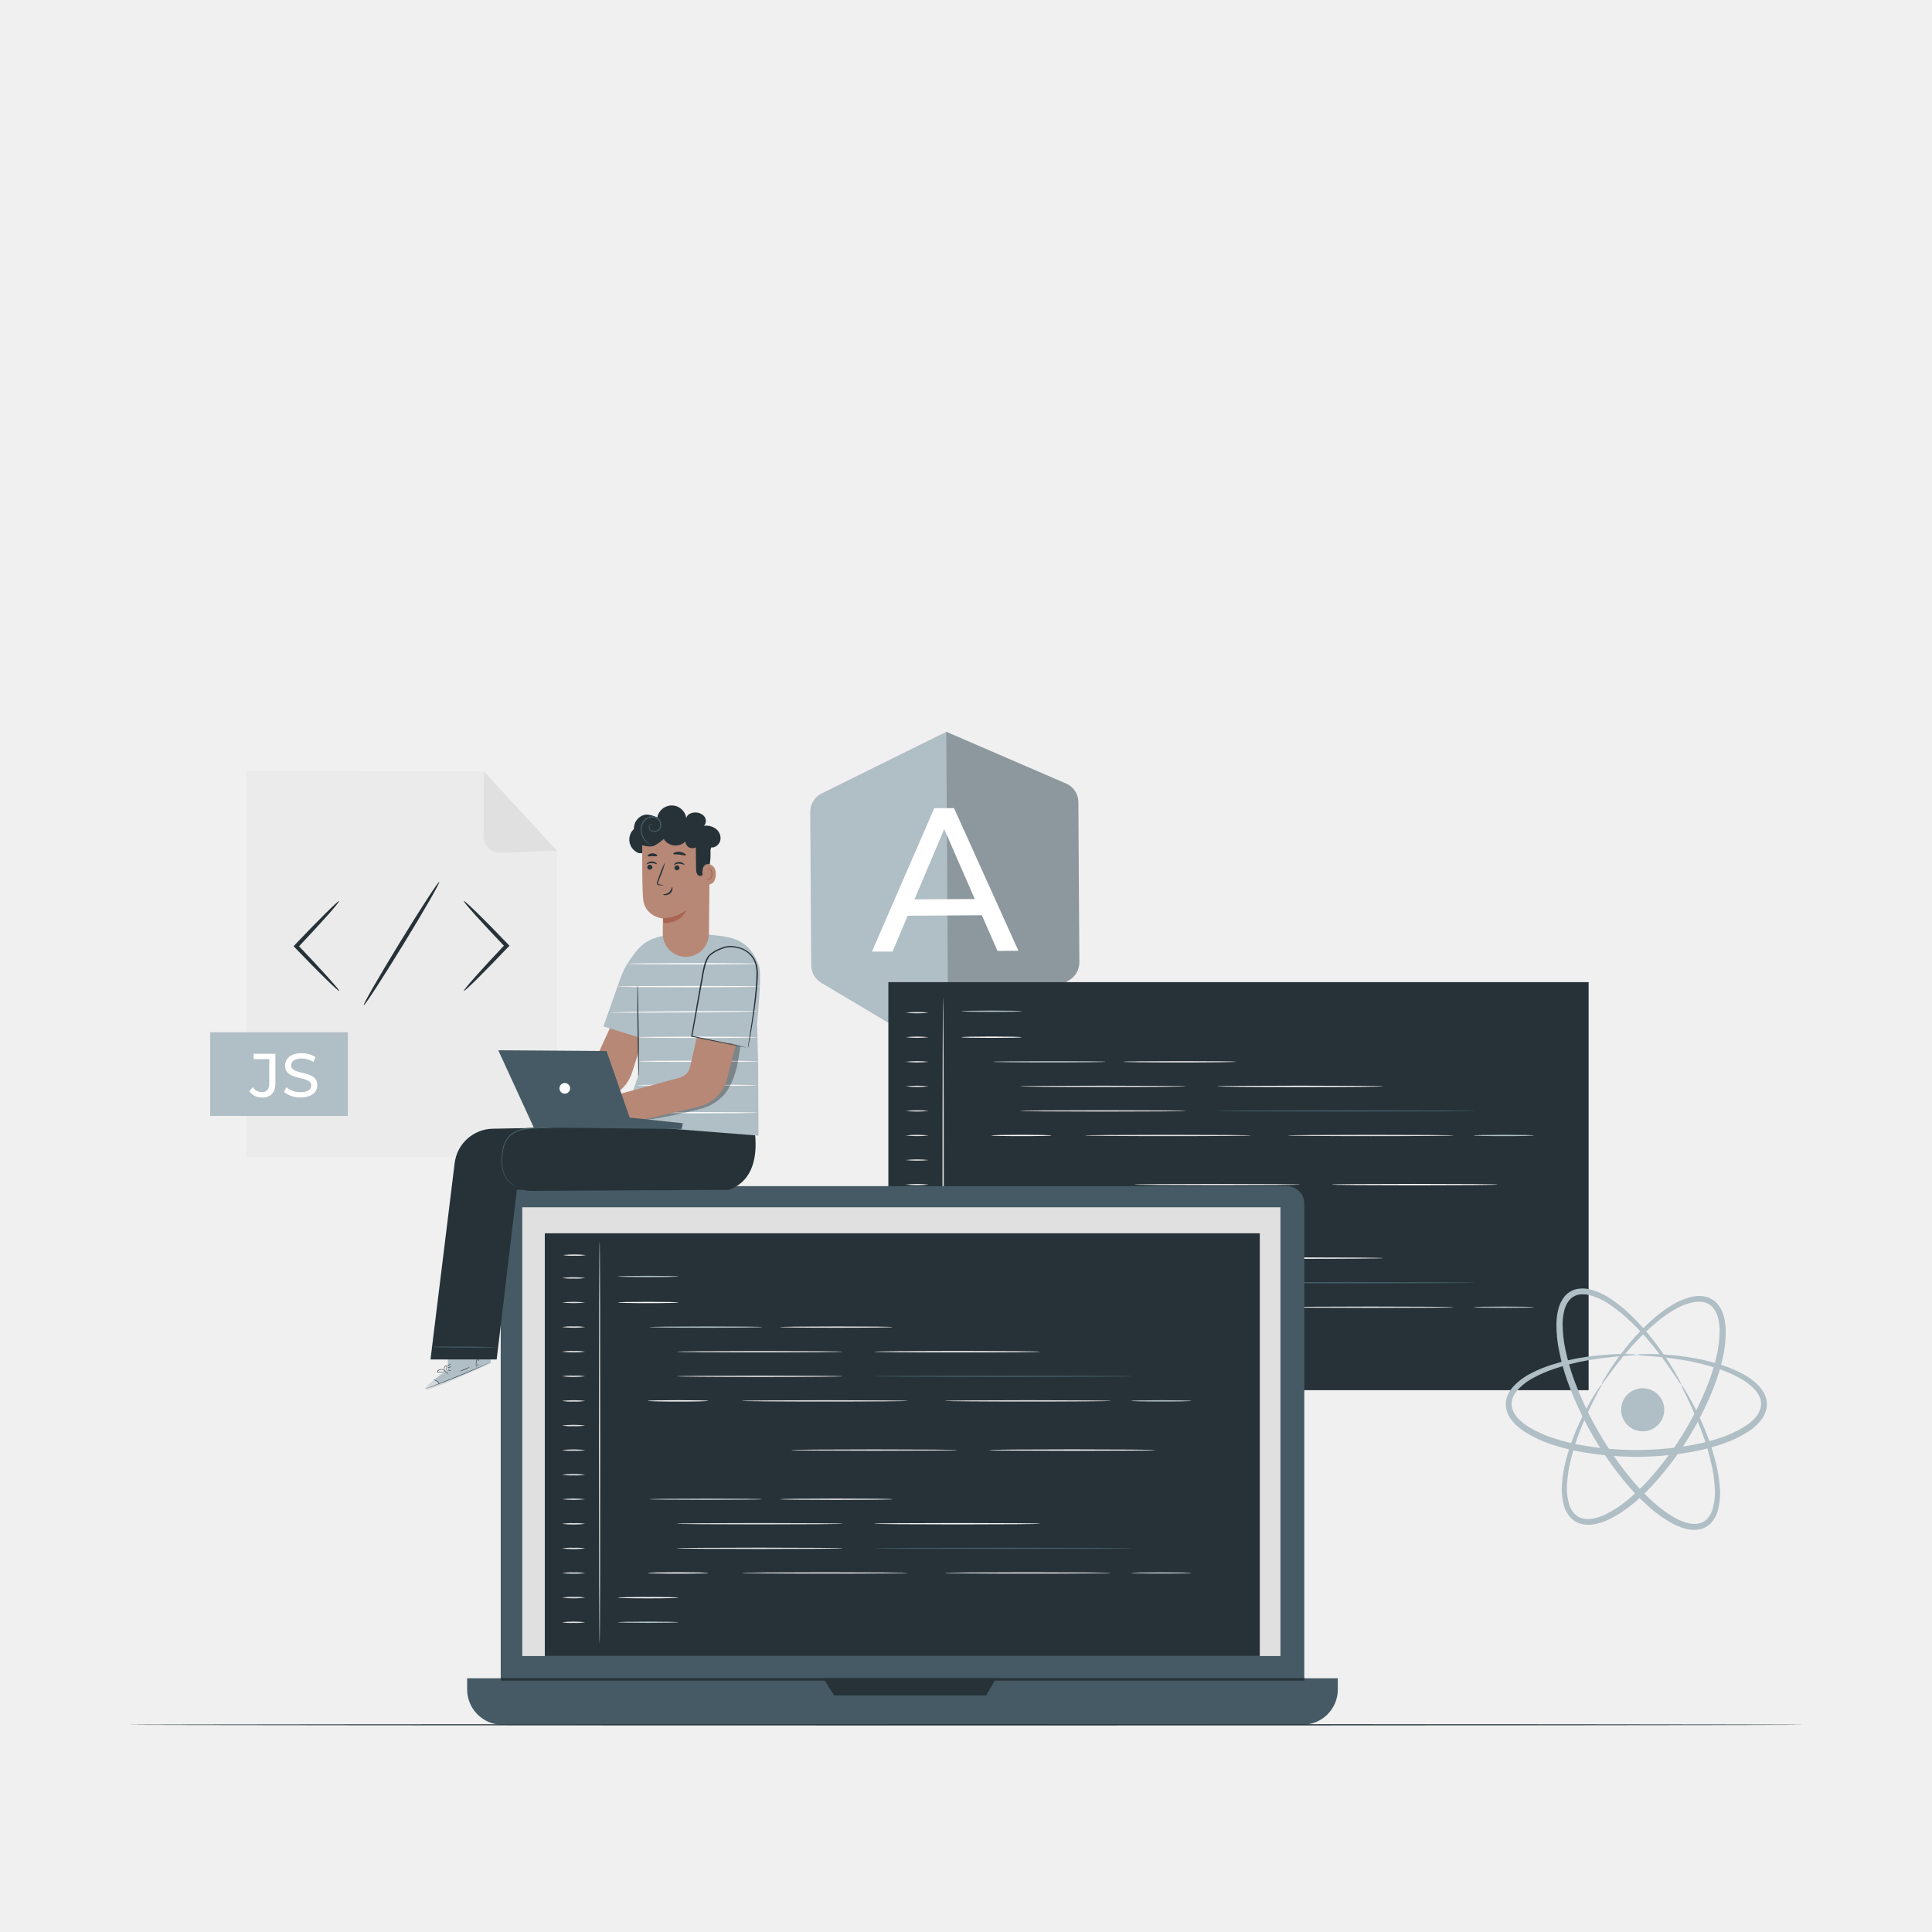
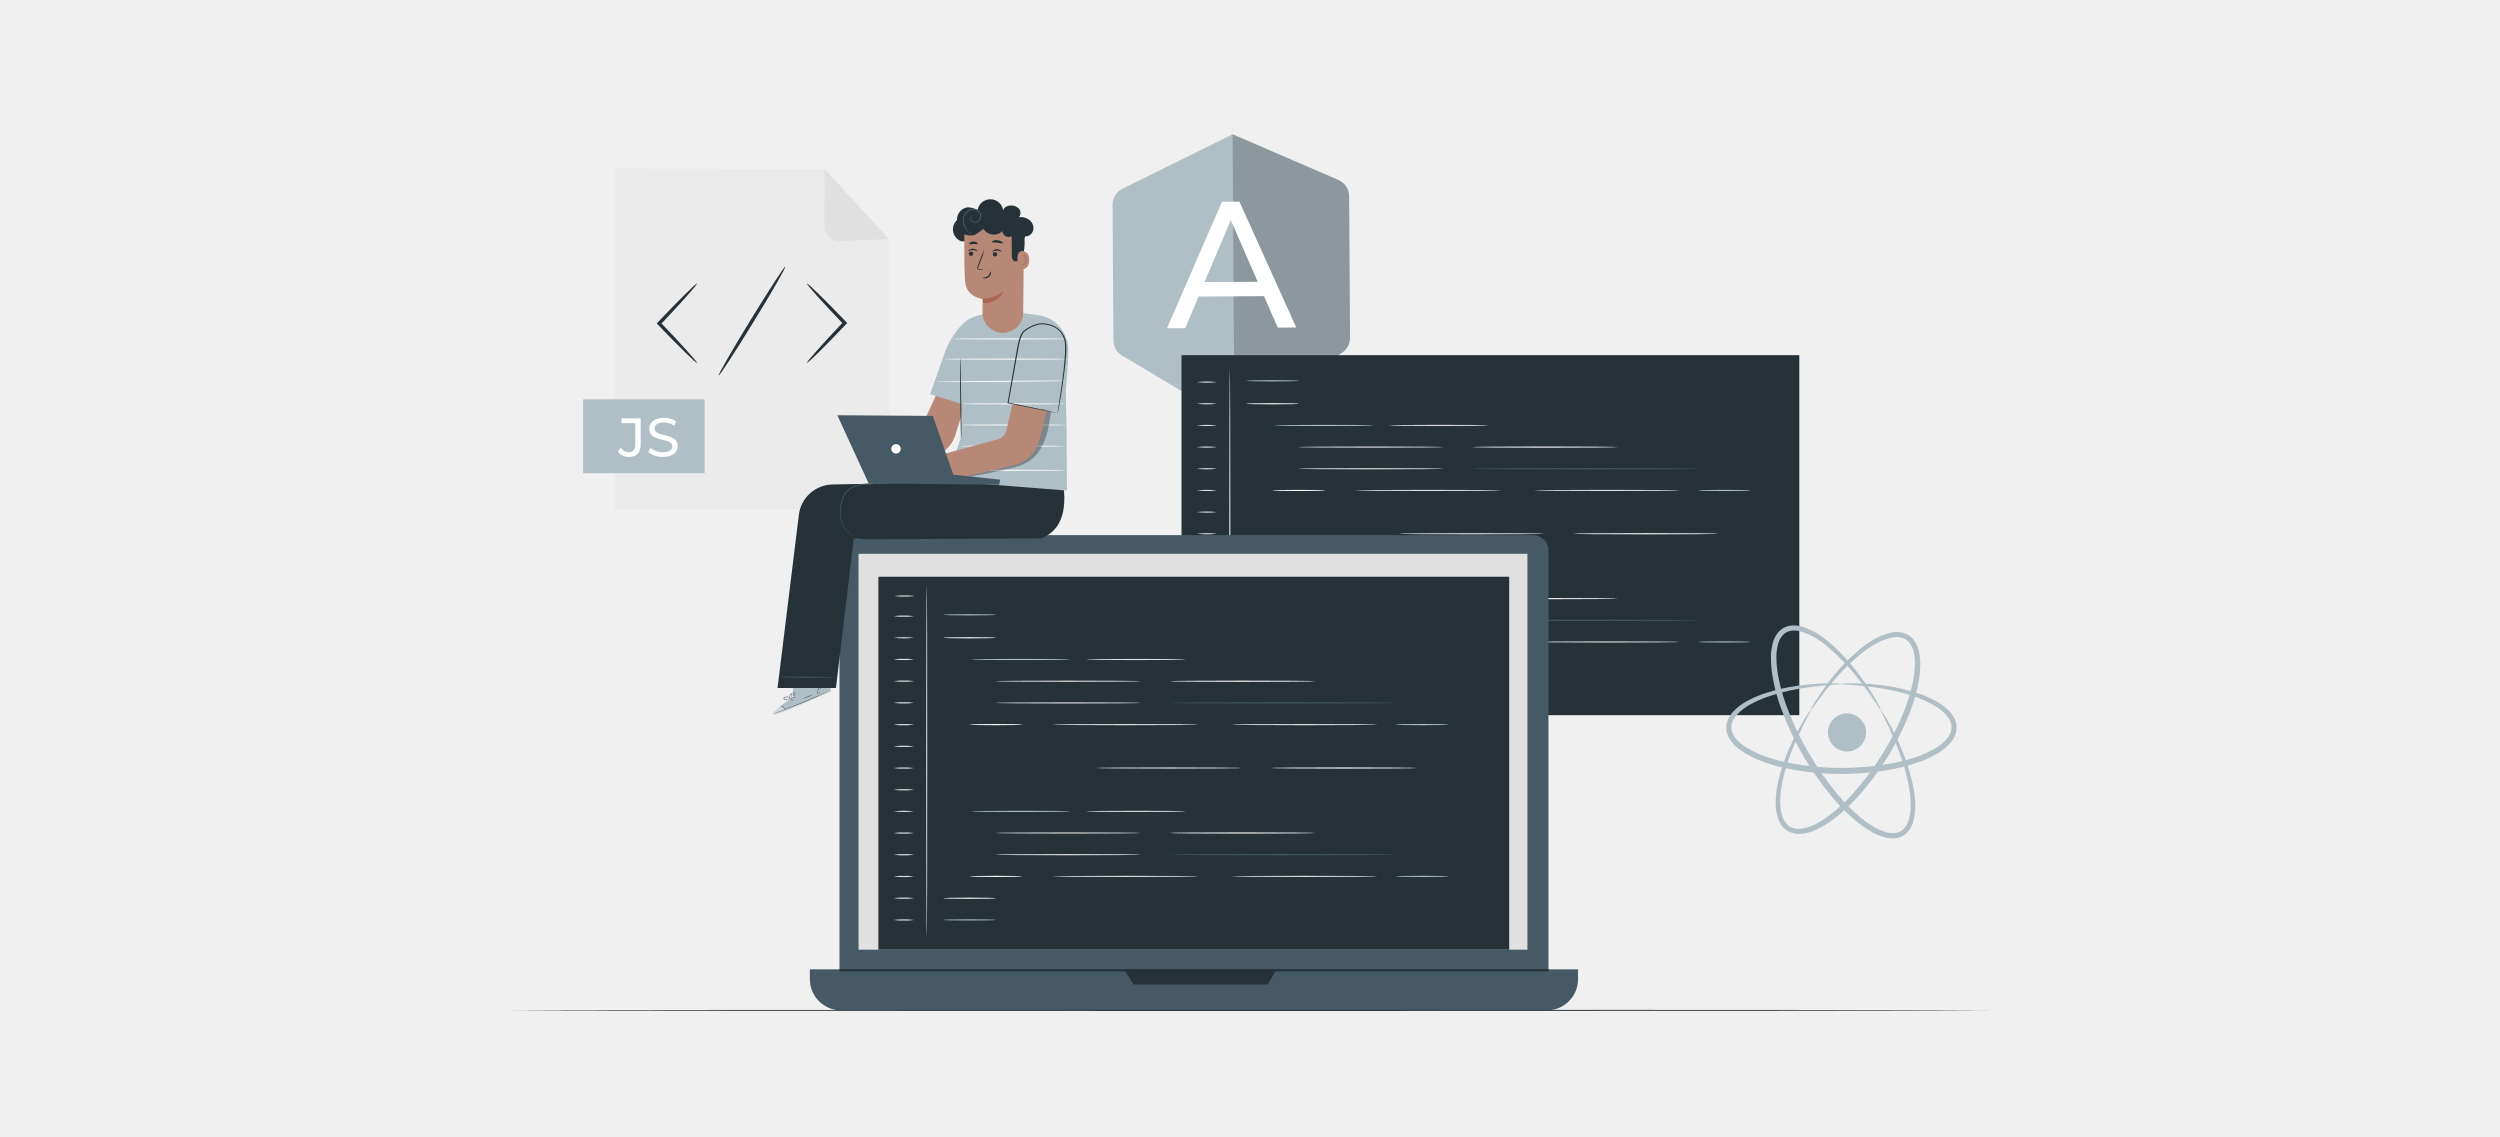
- <svg xmlns="http://www.w3.org/2000/svg" width="450" viewBox="0 -100 750 500" height="450">
+ <svg xmlns="http://www.w3.org/2000/svg" width="550" viewBox="0 0 750 500" height="250">
  <g id="freepik--JavaScript--inject-78">
    <polygon points="216.18 224.08 95.65 224.08 95.65 74.18 187.85 74.45 216.18 105.22 216.18 224.08" style="fill:#ebebeb" />
    <path d="M131.7,159.7c-.15.15-2.15-1.66-5.26-4.7s-7.34-7.32-11.94-12.12l-.51-.54.51-.54,0-.05c4.58-4.83,8.79-9.15,11.9-12.22s5.1-4.9,5.25-4.75-1.55,2.24-4.45,5.51-7,7.7-11.57,12.54l-.05,0V141.8c4.6,4.8,8.69,9.2,11.6,12.44S131.86,159.55,131.7,159.7Z" style="fill:#263238" />
    <path d="M180.07,124.78c.16-.15,2.16,1.66,5.27,4.7s7.34,7.32,11.93,12.12l.52.54-.51.54-.05,0c-4.59,4.84-8.8,9.15-11.9,12.22s-5.1,4.9-5.26,4.75,1.56-2.24,4.46-5.51,7-7.7,11.56-12.53l0-.06v1.08c-4.59-4.8-8.69-9.2-11.6-12.43S179.92,124.93,180.07,124.78Z" style="fill:#263238" />
    <path d="M141.22,165.21c-.36-.22,5.89-11.12,14-24.34s14.93-23.75,15.3-23.52-5.88,11.12-14,24.34S141.59,165.44,141.22,165.21Z" style="fill:#263238" />
    <path d="M187.84,74.46l-.11,25.11a6.46,6.46,0,0,0,6.65,6.48l21.8-.81Z" style="fill:#e0e0e0" />
    <rect x="81.58" y="175.72" width="53.45" height="32.49" style="fill:#B0BEC5" />
    <path d="M96.77,198.61,98.16,197a4.19,4.19,0,0,0,3.5,2c1.89,0,2.87-1.15,2.87-3.41v-9.42H98.47v-2.08h8.44v11.38c0,3.74-1.82,5.59-5.25,5.59A5.87,5.87,0,0,1,96.77,198.61Z" style="fill:#fff" />
    <path d="M110.26,198.92l.89-1.87a8.6,8.6,0,0,0,5.53,1.94c2.91,0,4.15-1.13,4.15-2.59,0-4.1-10.16-1.51-10.16-7.74,0-2.59,2-4.8,6.42-4.8a9.88,9.88,0,0,1,5.4,1.49l-.8,1.92a8.6,8.6,0,0,0-4.6-1.37c-2.85,0-4.07,1.2-4.07,2.66,0,4.1,10.16,1.54,10.16,7.7,0,2.56-2.06,4.77-6.5,4.77A10,10,0,0,1,110.26,198.92Z" style="fill:#fff" />
  </g>
  <g id="freepik--Angular--inject-78">
    <path d="M318.9,83.05a7.92,7.92,0,0,0-4.37,7.17l.38,59.47a7.92,7.92,0,0,0,3.84,6.79l49.38,29.43h0l47.27-30.65a7.93,7.93,0,0,0,3.59-6.73l-.39-62.09a7.93,7.93,0,0,0-4.72-7.24L367.34,59.08Z" style="fill:#B0BEC5" />
    <g style="opacity:0.2">
      <path d="M367.34,59.08l.8,126.83,47.21-30.59a7.93,7.93,0,0,0,3.66-6.7l-.37-62.34A7.73,7.73,0,0,0,414,79.21Z" />
    </g>
    <path d="M381.16,130.3l-28.8.18-5.87,13.92-8,0,24.2-55.67,7.66,0,25,55.36-8.13.06ZM378.41,124,366.55,96.84,355,124.12Z" style="fill:#fff" />
  </g>
  <g id="freepik--Screen--inject-78">
    <rect x="344.86" y="156.27" width="271.84" height="158.4" style="fill:#263238" />
    <path d="M366.12,306.7c-.14,0-.26-32.39-.26-72.34S366,162,366.12,162s.26,32.38.26,72.34S366.27,306.7,366.12,306.7Z" style="fill:#e0e0e0" />
    <path d="M360.53,168.12a39.07,39.07,0,0,1-9,0,39.07,39.07,0,0,1,9,0Z" style="fill:#e0e0e0" />
    <path d="M360.53,177.65a39.07,39.07,0,0,1-9,0,39.07,39.07,0,0,1,9,0Z" style="fill:#e0e0e0" />
    <path d="M360.53,187.19a39.07,39.07,0,0,1-9,0,39.07,39.07,0,0,1,9,0Z" style="fill:#e0e0e0" />
    <path d="M360.53,196.72a39.07,39.07,0,0,1-9,0,39.07,39.07,0,0,1,9,0Z" style="fill:#e0e0e0" />
    <path d="M360.53,206.25a39.07,39.07,0,0,1-9,0,39.07,39.07,0,0,1,9,0Z" style="fill:#e0e0e0" />
    <path d="M360.53,215.79a39.07,39.07,0,0,1-9,0,39.07,39.07,0,0,1,9,0Z" style="fill:#e0e0e0" />
    <path d="M360.53,225.32a39.07,39.07,0,0,1-9,0,39.07,39.07,0,0,1,9,0Z" style="fill:#e0e0e0" />
    <path d="M360.53,234.85a39.07,39.07,0,0,1-9,0,39.07,39.07,0,0,1,9,0Z" style="fill:#e0e0e0" />
    <path d="M360.53,244.39a39.07,39.07,0,0,1-9,0,39.07,39.07,0,0,1,9,0Z" style="fill:#e0e0e0" />
    <path d="M360.53,253.92a39.07,39.07,0,0,1-9,0,39.07,39.07,0,0,1,9,0Z" style="fill:#e0e0e0" />
    <path d="M360.53,263.45a39.07,39.07,0,0,1-9,0,39.07,39.07,0,0,1,9,0Z" style="fill:#e0e0e0" />
    <path d="M360.53,273a39.07,39.07,0,0,1-9,0,39.07,39.07,0,0,1,9,0Z" style="fill:#e0e0e0" />
    <path d="M360.53,282.52a39.07,39.07,0,0,1-9,0,39.07,39.07,0,0,1,9,0Z" style="fill:#e0e0e0" />
    <path d="M360.53,292.05a39.07,39.07,0,0,1-9,0,39.07,39.07,0,0,1,9,0Z" style="fill:#e0e0e0" />
    <path d="M360.53,301.59a39.07,39.07,0,0,1-9,0,39.07,39.07,0,0,1,9,0Z" style="fill:#e0e0e0" />
    <path d="M396.62,167.56c0,.14-5.23.26-11.68.26s-11.69-.12-11.69-.26,5.23-.26,11.69-.26S396.62,167.41,396.62,167.56Z" style="fill:#B0BEC5" />
    <path d="M396.62,301.59c0,.14-5.23.26-11.68.26s-11.69-.12-11.69-.26,5.23-.26,11.69-.26S396.62,301.44,396.62,301.59Z" style="fill:#B0BEC5" />
    <path d="M429.16,187.19c0,.14-9.79.26-21.86.26s-21.86-.12-21.86-.26,9.79-.26,21.86-.26S429.16,187,429.16,187.19Z" style="fill:#B0BEC5" />
    <path d="M479.7,187.19c0,.14-9.78.26-21.85.26s-21.86-.12-21.86-.26,9.78-.26,21.86-.26S479.7,187,479.7,187.19Z" style="fill:#e0e0e0" />
    <path d="M460.39,196.72c0,.14-14.43.26-32.21.26s-32.22-.12-32.22-.26,14.42-.26,32.22-.26S460.39,196.58,460.39,196.72Z" style="fill:#e0e0e0" />
    <path d="M460.39,206.25c0,.15-14.43.26-32.21.26S396,206.4,396,206.25s14.42-.26,32.22-.26S460.39,206.11,460.39,206.25Z" style="fill:#e0e0e0" />
    <path d="M504.73,234.85c0,.15-14.42.26-32.21.26s-32.21-.11-32.21-.26,14.42-.26,32.21-.26S504.73,234.71,504.73,234.85Z" style="fill:#e0e0e0" />
    <path d="M485.6,215.79c0,.14-14.43.26-32.21.26s-32.22-.12-32.22-.26,14.42-.26,32.22-.26S485.6,215.64,485.6,215.79Z" style="fill:#e0e0e0" />
    <path d="M564.32,215.79c0,.14-14.42.26-32.21.26s-32.21-.12-32.21-.26,14.42-.26,32.21-.26S564.32,215.64,564.32,215.79Z" style="fill:#e0e0e0" />
    <path d="M536.94,196.72c0,.14-14.42.26-32.21.26s-32.21-.12-32.21-.26,14.42-.26,32.21-.26S536.94,196.58,536.94,196.72Z" style="fill:#fafafa" />
    <path d="M581.45,234.85c0,.15-14.43.26-32.21.26S517,235,517,234.85s14.42-.26,32.22-.26S581.45,234.71,581.45,234.85Z" style="fill:#fafafa" />
    <path d="M572.56,206.25c0,.15-22.4.26-50,.26s-50-.11-50-.26,22.39-.26,50-.26S572.56,206.11,572.56,206.25Z" style="fill:#455a64" />
    <path d="M396.62,177.65c0,.15-5.23.26-11.68.26s-11.69-.11-11.69-.26,5.23-.26,11.69-.26S396.62,177.51,396.62,177.65Z" style="fill:#fafafa" />
    <path d="M396.62,292.05c0,.15-5.23.26-11.68.26s-11.69-.11-11.69-.26,5.23-.26,11.69-.26S396.62,291.91,396.62,292.05Z" style="fill:#fafafa" />
    <path d="M408.19,215.79c0,.14-5.23.26-11.68.26s-11.68-.12-11.68-.26,5.23-.26,11.68-.26S408.19,215.64,408.19,215.79Z" style="fill:#fafafa" />
    <path d="M595.45,215.79c0,.14-5.23.26-11.68.26s-11.68-.12-11.68-.26,5.23-.26,11.68-.26S595.45,215.64,595.45,215.79Z" style="fill:#B0BEC5" />
    <path d="M429.16,253.86c0,.15-9.79.26-21.86.26s-21.86-.11-21.86-.26,9.79-.26,21.86-.26S429.16,253.72,429.16,253.86Z" style="fill:#B0BEC5" />
    <path d="M479.7,253.86c0,.15-9.78.26-21.85.26S436,254,436,253.86s9.78-.26,21.86-.26S479.7,253.72,479.7,253.86Z" style="fill:#e0e0e0" />
    <path d="M460.39,263.4c0,.14-14.43.26-32.21.26S396,263.54,396,263.4s14.42-.26,32.22-.26S460.39,263.25,460.39,263.4Z" style="fill:#e0e0e0" />
    <path d="M460.39,272.93c0,.14-14.43.26-32.21.26s-32.22-.12-32.22-.26,14.42-.26,32.22-.26S460.39,272.79,460.39,272.93Z" style="fill:#e0e0e0" />
    <path d="M485.6,282.46c0,.15-14.43.26-32.21.26s-32.22-.11-32.22-.26,14.42-.26,32.22-.26S485.6,282.32,485.6,282.46Z" style="fill:#e0e0e0" />
    <path d="M564.32,282.46c0,.15-14.42.26-32.21.26s-32.21-.11-32.21-.26,14.42-.26,32.21-.26S564.32,282.32,564.32,282.46Z" style="fill:#e0e0e0" />
    <path d="M536.94,263.4c0,.14-14.42.26-32.21.26s-32.21-.12-32.21-.26,14.42-.26,32.21-.26S536.94,263.25,536.94,263.4Z" style="fill:#fafafa" />
    <path d="M572.56,272.93c0,.14-22.4.26-50,.26s-50-.12-50-.26,22.39-.26,50-.26S572.56,272.79,572.56,272.93Z" style="fill:#455a64" />
    <path d="M408.19,282.46c0,.15-5.23.26-11.68.26s-11.68-.11-11.68-.26,5.23-.26,11.68-.26S408.19,282.32,408.19,282.46Z" style="fill:#fafafa" />
    <path d="M595.45,282.46c0,.15-5.23.26-11.68.26s-11.68-.11-11.68-.26,5.23-.26,11.68-.26S595.45,282.32,595.45,282.46Z" style="fill:#B0BEC5" />
  </g>
  <g id="freepik--React--inject-78">
    <path d="M652.65,312.48c-.19.11-1.88-2.7-5.29-7.52-1.7-2.41-3.85-5.31-6.52-8.53a95,95,0,0,0-9.79-10.21,54.26,54.26,0,0,0-6.46-5,24.43,24.43,0,0,0-7.83-3.52,9.55,9.55,0,0,0-4.22-.06,6.29,6.29,0,0,0-3.44,2.21,10.17,10.17,0,0,0-1.89,4.08,22.08,22.08,0,0,0-.6,4.87,48.11,48.11,0,0,0,1.14,10.39,84.39,84.39,0,0,0,3,10.62A133,133,0,0,0,634,350.06a86.31,86.31,0,0,0,7.68,7.93,48.2,48.2,0,0,0,8.43,6.19,23,23,0,0,0,4.52,1.92,10.37,10.37,0,0,0,4.48.4,6.25,6.25,0,0,0,3.63-1.89,9.42,9.42,0,0,0,2.06-3.67,24.32,24.32,0,0,0,.86-8.54,52.82,52.82,0,0,0-1.07-8.09,93.8,93.8,0,0,0-4-13.58c-1.45-3.92-2.89-7.23-4.12-9.91-2.47-5.37-4.06-8.23-3.87-8.34a9.3,9.3,0,0,1,1.4,1.94c.82,1.33,2,3.32,3.38,5.95s3,5.91,4.57,9.83a89.73,89.73,0,0,1,4.39,13.73,54.48,54.48,0,0,1,1.28,8.35,26.34,26.34,0,0,1-.81,9.31,11.7,11.7,0,0,1-2.5,4.55,8.43,8.43,0,0,1-4.87,2.61,12.52,12.52,0,0,1-5.49-.39,24.58,24.58,0,0,1-5-2.08,49.43,49.43,0,0,1-8.94-6.43,86.26,86.26,0,0,1-8-8.13,131.91,131.91,0,0,1-23.7-41,85.29,85.29,0,0,1-3-11,49.77,49.77,0,0,1-1.11-11,24.45,24.45,0,0,1,.72-5.39,12.64,12.64,0,0,1,2.4-5,8.54,8.54,0,0,1,4.7-2.91,11.65,11.65,0,0,1,5.2.11,26.38,26.38,0,0,1,8.46,3.95,56.1,56.1,0,0,1,6.6,5.28A90.55,90.55,0,0,1,642,295.52c2.6,3.35,4.64,6.36,6.23,8.87s2.73,4.53,3.46,5.91A9.09,9.09,0,0,1,652.65,312.48Z" style="fill:#B0BEC5" />
    <path d="M621.77,312.42c.18.11-1.44,2.84-4,8-1.26,2.56-2.74,5.73-4.23,9.49a86.1,86.1,0,0,0-4.07,13.06,49.16,49.16,0,0,0-1.12,7.8,23,23,0,0,0,.8,8.24,9.49,9.49,0,0,0,2,3.57,6.56,6.56,0,0,0,3.48,1.94,10,10,0,0,0,4.35-.12,20.23,20.23,0,0,0,4.46-1.6,43.78,43.78,0,0,0,8.43-5.55,79.38,79.38,0,0,0,7.74-7.34,122.52,122.52,0,0,0,23.63-38.18,78.38,78.38,0,0,0,3.11-10.21,43.81,43.81,0,0,0,1.21-10,20.51,20.51,0,0,0-.56-4.7,10.06,10.06,0,0,0-1.83-3.95,6.57,6.57,0,0,0-3.3-2.25,9.48,9.48,0,0,0-4.08-.18,23.09,23.09,0,0,0-7.73,2.95,50.75,50.75,0,0,0-6.48,4.49,87.15,87.15,0,0,0-9.87,9.47c-2.7,3-4.88,5.75-6.61,8-3.46,4.54-5.18,7.21-5.36,7.1a7.6,7.6,0,0,1,1-2.09c.75-1.31,1.9-3.23,3.53-5.6a105,105,0,0,1,6.33-8.38,82.53,82.53,0,0,1,9.8-9.94,49.51,49.51,0,0,1,6.63-4.8,25,25,0,0,1,8.42-3.36,11.77,11.77,0,0,1,5,.18,8.82,8.82,0,0,1,4.46,2.95,12.47,12.47,0,0,1,2.33,4.8,23.24,23.24,0,0,1,.68,5.24A45.66,45.66,0,0,1,668.81,302a80,80,0,0,1-3.15,10.56,122.35,122.35,0,0,1-24.15,39,80.2,80.2,0,0,1-8,7.54,45.84,45.84,0,0,1-9,5.78,22.86,22.86,0,0,1-5,1.73,12.28,12.28,0,0,1-5.33.06,8.82,8.82,0,0,1-4.63-2.67,11.73,11.73,0,0,1-2.41-4.42,25,25,0,0,1-.75-9,49.54,49.54,0,0,1,1.34-8.08,82.47,82.47,0,0,1,4.52-13.21,104.14,104.14,0,0,1,4.67-9.4c1.4-2.52,2.6-4.4,3.44-5.66S621.69,312.37,621.77,312.42Z" style="fill:#B0BEC5" />
    <path d="M635.24,300.91c0,.22-3.18.27-8.87.82-2.84.28-6.31.7-10.29,1.4a87.75,87.75,0,0,0-13.25,3.42,50.07,50.07,0,0,0-7.22,3.15,22.89,22.89,0,0,0-6.59,5,9.53,9.53,0,0,0-2,3.56,6.65,6.65,0,0,0,.18,4,10.22,10.22,0,0,0,2.39,3.64,20.88,20.88,0,0,0,3.71,2.94,43.83,43.83,0,0,0,9.15,4.25,78.16,78.16,0,0,0,10.33,2.72,122.14,122.14,0,0,0,44.89,0A78,78,0,0,0,668,333.1a43.68,43.68,0,0,0,9.16-4.25,20.88,20.88,0,0,0,3.71-2.94,10.22,10.22,0,0,0,2.39-3.64,6.65,6.65,0,0,0,.18-4,9.53,9.53,0,0,0-2-3.56,22.89,22.89,0,0,0-6.59-5,48,48,0,0,0-7.22-3.15,87.75,87.75,0,0,0-13.25-3.42c-4-.7-7.45-1.12-10.29-1.4-5.69-.55-8.87-.6-8.86-.82a7.76,7.76,0,0,1,2.3-.24c1.51-.05,3.75-.08,6.63.05s6.39.4,10.45,1a82.6,82.6,0,0,1,13.61,3.1,50.72,50.72,0,0,1,7.57,3.12,24.86,24.86,0,0,1,7.29,5.39,11.7,11.7,0,0,1,2.49,4.37,8.86,8.86,0,0,1-.16,5.34,12.36,12.36,0,0,1-2.86,4.51,22.22,22.22,0,0,1-4.1,3.33,45.69,45.69,0,0,1-9.64,4.59,79.18,79.18,0,0,1-10.64,2.87,121.84,121.84,0,0,1-45.89,0,79.18,79.18,0,0,1-10.64-2.87,45.69,45.69,0,0,1-9.64-4.59,22.55,22.55,0,0,1-4.1-3.33,12.28,12.28,0,0,1-2.86-4.51,8.86,8.86,0,0,1-.16-5.34,11.77,11.77,0,0,1,2.49-4.37,24.91,24.91,0,0,1,7.29-5.39,49.19,49.19,0,0,1,7.57-3.11,81.48,81.48,0,0,1,13.61-3.11c4.06-.58,7.58-.85,10.45-1s5.12-.1,6.63-.05A7.87,7.87,0,0,1,635.24,300.91Z" style="fill:#B0BEC5" />
    <circle cx="637.71" cy="322.29" r="8.37" transform="translate(217.19 899.96) rotate(-80.76)" style="fill:#B0BEC5" />
  </g>
  <g id="freepik--Device--inject-78">
    <path d="M202.13,235.47H499.58a6.74,6.74,0,0,1,6.74,6.74v185a14.57,14.57,0,0,1-14.57,14.57H208.95a14.57,14.57,0,0,1-14.57-14.57v-184A7.75,7.75,0,0,1,202.13,235.47Z" style="fill:#455a64" />
    <path d="M181.34,426.5h338a0,0,0,0,1,0,0v4.33a13.72,13.72,0,0,1-13.72,13.72H195.06a13.72,13.72,0,0,1-13.72-13.72V426.5a0,0,0,0,1,0,0Z" style="fill:#455a64" />
    <rect x="202.75" y="243.67" width="294.32" height="174.2" style="fill:#e0e0e0" />
    <polygon points="319.6 426.5 323.79 433.17 382.8 433.17 386.7 426.5 319.6 426.5" style="fill:#263238" />
    <rect x="194.43" y="426.43" width="311.94" height="0.99" style="fill:#263238" />
    <rect x="211.49" y="253.76" width="277.56" height="164.11" style="fill:#263238" />
    <path d="M232.78,413.05c-.14,0-.26-34.95-.26-78.06s.12-78.06.26-78.06S233,291.87,233,335,232.92,413.05,232.78,413.05Z" style="fill:#e0e0e0" />
    <path d="M227.18,271.08a19.36,19.36,0,0,1-4.51.26,19.36,19.36,0,0,1-4.51-.26,39.25,39.25,0,0,1,9,0Z" style="fill:#e0e0e0" />
    <path d="M227.53,262.22a19.36,19.36,0,0,1-4.51.26,19.36,19.36,0,0,1-4.51-.26,39.25,39.25,0,0,1,9,0Z" style="fill:#e0e0e0" />
    <path d="M227.18,280.63a39.25,39.25,0,0,1-9,0,39.25,39.25,0,0,1,9,0Z" style="fill:#e0e0e0" />
    <path d="M227.18,290.18a39.25,39.25,0,0,1-9,0,19.36,19.36,0,0,1,4.51-.26A19.36,19.36,0,0,1,227.18,290.18Z" style="fill:#e0e0e0" />
    <path d="M227.18,299.73a39.25,39.25,0,0,1-9,0,19.36,19.36,0,0,1,4.51-.26A19.36,19.36,0,0,1,227.18,299.73Z" style="fill:#e0e0e0" />
    <path d="M227.18,309.28a39.25,39.25,0,0,1-9,0,19.36,19.36,0,0,1,4.51-.26A19.36,19.36,0,0,1,227.18,309.28Z" style="fill:#e0e0e0" />
    <path d="M227.18,318.82a19,19,0,0,1-4.51.27,19,19,0,0,1-4.51-.27,39.25,39.25,0,0,1,9,0Z" style="fill:#e0e0e0" />
    <path d="M227.18,328.37a19.36,19.36,0,0,1-4.51.26,19.36,19.36,0,0,1-4.51-.26,39.25,39.25,0,0,1,9,0Z" style="fill:#e0e0e0" />
    <path d="M227.18,337.92a19.36,19.36,0,0,1-4.51.26,19.36,19.36,0,0,1-4.51-.26,39.25,39.25,0,0,1,9,0Z" style="fill:#e0e0e0" />
    <path d="M227.18,347.47a19.36,19.36,0,0,1-4.51.26,19.36,19.36,0,0,1-4.51-.26,39.25,39.25,0,0,1,9,0Z" style="fill:#e0e0e0" />
    <path d="M227.18,357a39.25,39.25,0,0,1-9,0,39.25,39.25,0,0,1,9,0Z" style="fill:#e0e0e0" />
    <path d="M227.18,366.57a39.25,39.25,0,0,1-9,0,19.36,19.36,0,0,1,4.51-.26A19.36,19.36,0,0,1,227.18,366.57Z" style="fill:#e0e0e0" />
    <path d="M227.18,376.12a39.25,39.25,0,0,1-9,0,19.36,19.36,0,0,1,4.51-.26A19.36,19.36,0,0,1,227.18,376.12Z" style="fill:#e0e0e0" />
    <path d="M227.18,385.67a39.25,39.25,0,0,1-9,0,19.36,19.36,0,0,1,4.51-.26A19.36,19.36,0,0,1,227.18,385.67Z" style="fill:#e0e0e0" />
    <path d="M227.18,395.22a39.25,39.25,0,0,1-9,0,19,19,0,0,1,4.51-.27A19,19,0,0,1,227.18,395.22Z" style="fill:#e0e0e0" />
    <path d="M227.18,404.76a19.36,19.36,0,0,1-4.51.26,19.36,19.36,0,0,1-4.51-.26,39.25,39.25,0,0,1,9,0Z" style="fill:#e0e0e0" />
    <path d="M263.33,270.52c0,.14-5.24.26-11.7.26s-11.71-.12-11.71-.26,5.24-.26,11.71-.26S263.33,270.37,263.33,270.52Z" style="fill:#B0BEC5" />
    <path d="M263.33,404.76c0,.15-5.24.26-11.7.26s-11.71-.11-11.71-.26,5.24-.26,11.71-.26S263.33,404.62,263.33,404.76Z" style="fill:#B0BEC5" />
    <path d="M295.92,290.18c0,.14-9.81.26-21.9.26s-21.89-.12-21.89-.26,9.8-.26,21.89-.26S295.92,290,295.92,290.18Z" style="fill:#B0BEC5" />
    <path d="M346.55,290.18c0,.14-9.81.26-21.9.26s-21.89-.12-21.89-.26,9.8-.26,21.89-.26S346.55,290,346.55,290.18Z" style="fill:#e0e0e0" />
    <path d="M327.2,299.73c0,.14-14.45.26-32.27.26s-32.26-.12-32.26-.26,14.44-.26,32.26-.26S327.2,299.58,327.2,299.73Z" style="fill:#e0e0e0" />
    <path d="M327.2,309.28c0,.14-14.45.26-32.27.26s-32.26-.12-32.26-.26,14.44-.26,32.26-.26S327.2,309.13,327.2,309.28Z" style="fill:#e0e0e0" />
    <path d="M371.61,337.92c0,.15-14.44.26-32.26.26s-32.27-.11-32.27-.26,14.45-.26,32.27-.26S371.61,337.78,371.61,337.92Z" style="fill:#e0e0e0" />
    <path d="M352.45,318.82c0,.15-14.45.27-32.27.27s-32.26-.12-32.26-.27,14.44-.26,32.26-.26S352.45,318.68,352.45,318.82Z" style="fill:#e0e0e0" />
    <path d="M431.3,318.82c0,.15-14.45.27-32.26.27s-32.27-.12-32.27-.27,14.45-.26,32.27-.26S431.3,318.68,431.3,318.82Z" style="fill:#e0e0e0" />
    <path d="M403.88,299.73c0,.14-14.45.26-32.27.26s-32.26-.12-32.26-.26,14.44-.26,32.26-.26S403.88,299.58,403.88,299.73Z" style="fill:#fafafa" />
    <path d="M448.45,337.92c0,.15-14.45.26-32.26.26s-32.27-.11-32.27-.26,14.45-.26,32.27-.26S448.45,337.78,448.45,337.92Z" style="fill:#fafafa" />
    <path d="M439.55,309.28c0,.14-22.43.26-50.1.26s-50.1-.12-50.1-.26,22.43-.26,50.1-.26S439.55,309.13,439.55,309.28Z" style="fill:#455a64" />
    <path d="M263.33,280.63c0,.14-5.24.26-11.7.26s-11.71-.12-11.71-.26,5.24-.26,11.71-.26S263.33,280.49,263.33,280.63Z" style="fill:#fafafa" />
    <path d="M263.33,395.22c0,.14-5.24.26-11.7.26s-11.71-.12-11.71-.26,5.24-.27,11.71-.27S263.33,395.07,263.33,395.22Z" style="fill:#fafafa" />
    <path d="M274.92,318.82c0,.15-5.24.27-11.7.27s-11.7-.12-11.7-.27,5.23-.26,11.7-.26S274.92,318.68,274.92,318.82Z" style="fill:#fafafa" />
    <path d="M462.48,318.82c0,.15-5.24.27-11.7.27s-11.7-.12-11.7-.27,5.23-.26,11.7-.26S462.48,318.68,462.48,318.82Z" style="fill:#B0BEC5" />
    <path d="M295.92,357c0,.15-9.81.26-21.9.26s-21.89-.11-21.89-.26,9.8-.26,21.89-.26S295.92,356.82,295.92,357Z" style="fill:#B0BEC5" />
    <path d="M346.55,357c0,.15-9.81.26-21.9.26s-21.89-.11-21.89-.26,9.8-.26,21.89-.26S346.55,356.82,346.55,357Z" style="fill:#e0e0e0" />
    <path d="M327.2,366.51c0,.15-14.45.26-32.27.26s-32.26-.11-32.26-.26,14.44-.26,32.26-.26S327.2,366.37,327.2,366.51Z" style="fill:#e0e0e0" />
    <path d="M327.2,376.06c0,.15-14.45.26-32.27.26s-32.26-.11-32.26-.26,14.44-.26,32.26-.26S327.2,375.92,327.2,376.06Z" style="fill:#e0e0e0" />
    <path d="M352.45,385.61c0,.14-14.45.26-32.27.26s-32.26-.12-32.26-.26,14.44-.26,32.26-.26S352.45,385.47,352.45,385.61Z" style="fill:#e0e0e0" />
    <path d="M431.3,385.61c0,.14-14.45.26-32.26.26s-32.27-.12-32.27-.26,14.45-.26,32.27-.26S431.3,385.47,431.3,385.61Z" style="fill:#e0e0e0" />
    <path d="M403.88,366.51c0,.15-14.45.26-32.27.26s-32.26-.11-32.26-.26,14.44-.26,32.26-.26S403.88,366.37,403.88,366.51Z" style="fill:#fafafa" />
    <path d="M439.55,376.06c0,.15-22.43.26-50.1.26s-50.1-.11-50.1-.26,22.43-.26,50.1-.26S439.55,375.92,439.55,376.06Z" style="fill:#455a64" />
    <path d="M274.92,385.61c0,.14-5.24.26-11.7.26s-11.7-.12-11.7-.26,5.23-.26,11.7-.26S274.92,385.47,274.92,385.61Z" style="fill:#fafafa" />
    <path d="M462.48,385.61c0,.14-5.24.26-11.7.26s-11.7-.12-11.7-.26,5.23-.26,11.7-.26S462.48,385.47,462.48,385.61Z" style="fill:#B0BEC5" />
  </g>
  <g id="freepik--Floor--inject-78">
    <path d="M700.42,444.56c0,.14-145.71.26-325.4.26s-325.44-.12-325.44-.26,145.68-.26,325.44-.26S700.42,444.41,700.42,444.56Z" style="fill:#263238" />
  </g>
  <g id="freepik--character-1--inject-78">
    <path d="M283,236.89c16.69-6.06,8.12-31.23,8.12-31.23l-84.7,7.76a11.94,11.94,0,0,0-12,11.94h0a11.94,11.94,0,0,0,11.94,11.94l76.66-.41" style="fill:#263238" />
    <path d="M173.93,306.59l-.17-8.4,16.11-5.73.67,11.7-.91.44c-4,1.91-20.7,9.43-23.81,9.72C162.35,314.63,173.93,306.59,173.93,306.59Z" style="fill:#B0BEC5" />
    <g style="opacity:0.4">
      <path d="M168.36,310.74s-3.94,3.1-3.08,3.61,18-6.46,25.26-10.19l-.16-.33-19.9,8.3S169.25,310.42,168.36,310.74Z" style="fill:#fff" />
    </g>
    <path d="M190.61,303.73l-.25.13-.72.35L187,305.43c-2.27,1-5.42,2.39-8.93,3.82s-6.73,2.67-9.06,3.52l-2.77,1-.76.26-.27.07.26-.11.74-.29,2.75-1.06c2.32-.89,5.52-2.13,9-3.57s6.67-2.78,9-3.76l2.7-1.17.73-.31A1.12,1.12,0,0,1,190.61,303.73Z" style="fill:#263238" />
    <path d="M170.58,312.36a7.76,7.76,0,0,0-1-1.09,6.87,6.87,0,0,0-1.36-.67,2.65,2.65,0,0,1,2.4,1.76Z" style="fill:#263238" />
    <path d="M174.09,308.32s-.35-.13-.71-.38-.63-.5-.59-.55.34.13.7.39S174.12,308.27,174.09,308.32Z" style="fill:#263238" />
    <path d="M175,307.18c0,.05-.32,0-.67-.14s-.63-.27-.61-.32.32,0,.67.14S175.06,307.13,175,307.18Z" style="fill:#263238" />
    <path d="M175.23,305.45c0,.05-.31.24-.74.42a2,2,0,0,1-.82.24c0-.05.31-.24.74-.42A2,2,0,0,1,175.23,305.45Z" style="fill:#263238" />
    <path d="M175.09,304.35a1.73,1.73,0,0,1-.77.61,1.58,1.58,0,0,1-.95.24,5.74,5.74,0,0,1,.86-.42A5.3,5.3,0,0,1,175.09,304.35Z" style="fill:#263238" />
    <path d="M173,307.22a3,3,0,0,1-1,.38,5.42,5.42,0,0,1-1.12.19,3.09,3.09,0,0,1-.68,0,.55.55,0,0,1-.37-.2.45.45,0,0,1,0-.45,1.92,1.92,0,0,1,2.4-.37,1.9,1.9,0,0,1,.58.52c.1.15.14.24.13.25a2.75,2.75,0,0,0-.78-.65,1.87,1.87,0,0,0-1-.2,1.61,1.61,0,0,0-1.11.55c-.11.18,0,.33.23.36a2.73,2.73,0,0,0,.64,0,7.81,7.81,0,0,0,1.1-.14C172.66,307.34,173,307.19,173,307.22Z" style="fill:#263238" />
    <path d="M172.81,307.37a1.09,1.09,0,0,1-.38-.63,1.67,1.67,0,0,1,0-.81,1,1,0,0,1,.6-.82.42.42,0,0,1,.48.33,1.21,1.21,0,0,1,0,.5,3.44,3.44,0,0,1-.22.76,1.53,1.53,0,0,1-.39.62s.12-.25.26-.67a3.24,3.24,0,0,0,.17-.74c.05-.26,0-.66-.27-.6s-.4.41-.47.66a1.69,1.69,0,0,0,0,.74A4,4,0,0,0,172.81,307.37Z" style="fill:#263238" />
    <path d="M188.63,299.75s-.44.13-1.09.49a5.07,5.07,0,0,0-2.65,4.73c0,.73.18,1.18.15,1.19a1.35,1.35,0,0,1-.13-.31,4.26,4.26,0,0,1-.16-.87,4.9,4.9,0,0,1,2.73-4.86,3.78,3.78,0,0,1,.83-.32A1,1,0,0,1,188.63,299.75Z" style="fill:#263238" />
    <path d="M184.54,294.14a28.4,28.4,0,0,1,1.38,3,26.52,26.52,0,0,1,1.2,3.1,27.63,27.63,0,0,1-1.38-3A29.46,29.46,0,0,1,184.54,294.14Z" style="fill:#263238" />
    <path d="M182.57,305.56a9.84,9.84,0,0,1-2.1,1.11,9.43,9.43,0,0,1-2.27.71c0-.05,1-.39,2.19-.9S182.54,305.51,182.57,305.56Z" style="fill:#263238" />
    <path d="M185.51,304.36c.05,0,0,.24,0,.5s0,.49,0,.51-.18-.21-.17-.52S185.46,304.33,185.51,304.36Z" style="fill:#263238" />
    <path d="M186.05,302.53s0,.21-.07.43-.21.39-.26.37,0-.22.08-.44S186,302.51,186.05,302.53Z" style="fill:#263238" />
    <path d="M187.38,301.25c0,.06-.19.14-.38.3s-.3.35-.35.33,0-.27.22-.47S187.38,301.2,187.38,301.25Z" style="fill:#263238" />
    <path d="M188.39,300.5s0,.15-.13.25-.22.14-.25.1,0-.15.12-.25S188.35,300.46,188.39,300.5Z" style="fill:#263238" />
    <path d="M238.59,212.28l-47.3.89A15.18,15.18,0,0,0,176.5,226.5l-9.38,76.23h25.69l7.84-65.84H238Z" style="fill:#263238" />
    <path d="M167.44,297.88c0,.12,5.63.26,12.57.3s12.45-.13,12.57-.14c.8-.08-5.63-.26-12.57-.3S167.44,297.76,167.44,297.88Z" style="fill:#455a64" />
    <path d="M264.61,209.88h-.93L261,210l-9.78.46L219,212.12c-1.58.07-3.13.2-4.66.22s-3.06.09-4.55.17-2.94.19-4.37.34a16.06,16.06,0,0,0-4.16.81,10.07,10.07,0,0,0-3.45,2.09,8.65,8.65,0,0,0-2.1,3.19,15.3,15.3,0,0,0-.85,3.44,21.83,21.83,0,0,0-.23,3.26,13.12,13.12,0,0,0,1.1,5.48,8.91,8.91,0,0,0,2.58,3.34,7.2,7.2,0,0,0,2.35,1.26c.59.17.6.12,0-.08a7.56,7.56,0,0,1-2.28-1.31,9,9,0,0,1-2.47-3.3,13.09,13.09,0,0,1-1-5.39,22.67,22.67,0,0,1,.25-3.21,15.52,15.52,0,0,1,.86-3.36,8.35,8.35,0,0,1,2-3,9.81,9.81,0,0,1,3.34-2,16.6,16.6,0,0,1,4.06-.77c1.42-.14,2.88-.24,4.36-.32s3-.14,4.52-.16,3.09-.15,4.67-.22l32.25-1.8,9.78-.6,2.65-.18.69-.06A.75.75,0,0,0,264.61,209.88Z" style="fill:#455a64" />
    <path d="M249.54,178.26l-4.11,12.88a14.87,14.87,0,0,1-11.55,10.35L210,208.11l-1.86-4.42-1.74-6.53,20.66-7a5.53,5.53,0,0,0,4.17-4l8.23-17.9,10.42,6.39Z" style="fill:#b78876" />
    <path d="M259.56,138c-8.75,1-11.57,4.58-15.14,9.75a29.26,29.26,0,0,0-3.54,6.93l-6.63,18.78,13.83,4.27L247.62,193l-6.3,18.67,53.13,4.18-.15-27.13-.38-16.37c.5-6.2,1.79-19.34.69-22.46-4.73-13.33-15.16-10.77-22.81-12.67a51.52,51.52,0,0,0-10.54,0" style="fill:#B0BEC5" />
    <path d="M294.45,187c0,.14-10.39.26-23.21.26S248,187.17,248,187s10.39-.26,23.21-.26S294.45,186.88,294.45,187Z" style="fill:#fafafa" />
    <path d="M293.67,196.3c0,.15-10.39.26-23.21.26s-23.21-.11-23.21-.26,10.39-.26,23.21-.26S293.67,196.16,293.67,196.3Z" style="fill:#fafafa" />
    <path d="M293.92,206.94c0,.15-11,.26-24.54.26s-24.55-.11-24.55-.26,11-.26,24.55-.26S293.92,206.8,293.92,206.94Z" style="fill:#fafafa" />
    <g style="opacity:0.3">
      <path d="M287.47,181.1c-.69,3.59-1,7.47-2.22,10.92a26.44,26.44,0,0,1-3.55,7.23,17.88,17.88,0,0,1-9,6c-3.51,1.09-20.38,4.86-24,4.58l30.86-14.61,3.72-15.36Z" />
    </g>
    <path d="M285.67,180.56l-3.39,13.06a15,15,0,0,1-11.1,11L243.94,211l-7.49.08V200.77l27.42-7.41a5.58,5.58,0,0,0,4-4.18l2.64-11.49Z" style="fill:#b78876" />
    <path d="M294.72,149.13c0,.14-11.45.26-25.58.26s-25.58-.12-25.58-.26,11.45-.26,25.58-.26S294.72,149,294.72,149.13Z" style="fill:#fafafa" />
    <path d="M295,158c0,.15-12.34.26-27.57.26s-27.57-.11-27.57-.26,12.34-.26,27.57-.26S295,157.84,295,158Z" style="fill:#fafafa" />
    <path d="M294.33,167.55c0,.15-13,.37-29,.49s-29,.11-29,0,13-.36,29-.49S294.32,167.41,294.33,167.55Z" style="fill:#fafafa" />
    <path d="M293.92,177.69c0,.14-10.39.26-23.21.26s-23.21-.12-23.21-.26,10.39-.26,23.21-.26S293.92,177.55,293.92,177.69Z" style="fill:#fafafa" />
    <path d="M290.34,181.65a.53.53,0,0,1,0-.22l.09-.63c.09-.59.22-1.4.37-2.42.33-2.12.81-5.19,1.34-9s1.14-8.47,1.45-13.69c.1-2.59.32-5.45-1-8a8.48,8.48,0,0,0-2.81-3.18,10,10,0,0,0-4.11-1.59h-.06a8.5,8.5,0,0,0-5.06.35,14.41,14.41,0,0,0-4.68,2.54,3.65,3.65,0,0,0-.72.81,10.18,10.18,0,0,0-.53,1,15.51,15.51,0,0,0-.77,2.1,41,41,0,0,0-.92,4.35c-.52,2.89-1,5.71-1.51,8.42-1,5.42-1.87,10.42-2.67,14.85l-.15-.23L284,180.34l4.23.94,1.11.26a1.89,1.89,0,0,1,.37.11l-.39-.05-1.11-.2-4.26-.83-15.44-3.12-.18,0,0-.2c.78-4.43,1.65-9.44,2.6-14.87.48-2.71,1-5.53,1.49-8.43a39.07,39.07,0,0,1,.93-4.39,14.59,14.59,0,0,1,.79-2.18,11.65,11.65,0,0,1,.56-1,4.46,4.46,0,0,1,.81-.92,15,15,0,0,1,4.87-2.65,9,9,0,0,1,5.38-.33h-.05a10.47,10.47,0,0,1,4.34,1.69,9,9,0,0,1,3,3.37,10.66,10.66,0,0,1,.78,2.05,12.79,12.79,0,0,1,.31,2.11l.06,1c0,.34,0,.68,0,1,0,.68-.05,1.34-.09,2-.34,5.25-1,9.87-1.56,13.72s-1.11,6.91-1.49,9c-.19,1-.35,1.82-.46,2.41l-.13.62A1.26,1.26,0,0,1,290.34,181.65Z" style="fill:#263238" />
    <path d="M247.93,192.79a9.11,9.11,0,0,0,.07-1.39c0-1,0-2.25,0-3.8,0-3.2,0-7.62-.09-12.51s-.13-9.31-.21-12.51c-.05-1.55-.09-2.82-.12-3.8a9.28,9.28,0,0,0-.1-1.39,7.71,7.71,0,0,0-.07,1.39c0,1,0,2.25,0,3.8,0,3.2,0,7.63.09,12.51s.14,9.32.22,12.52c0,1.54.09,2.82.12,3.79A7.7,7.7,0,0,0,247.93,192.79Z" style="fill:#263238" />
    <polygon points="264.61 213.28 265.08 211.05 244.45 208.85 235.45 183 193.43 182.71 207.2 212.69 264.61 213.28" style="fill:#455a64" />
    <path d="M220.36,199.24a2.07,2.07,0,1,0-2.86-.64,2.07,2.07,0,0,0,2.86.64" style="fill:#fff" />
    <path d="M249,95.41a5.58,5.58,0,0,0-2,10.3,3,3,0,0,0,2.81.32,3.45,3.45,0,0,0,1.52-2.2,11.78,11.78,0,0,0-.67-8.59" style="fill:#263238" />
    <path d="M266.29,146.45h0a9,9,0,0,1-9-9.07c0-3.11.08-5.81.08-5.81s-7.2-.67-7.73-7.8-.3-23.59-.3-23.59h0a24.88,24.88,0,0,1,25.11,1.6l1.1.75-.34,35A9,9,0,0,1,266.29,146.45Z" style="fill:#b78876" />
    <path d="M257.39,131.47a16.59,16.59,0,0,0,9.14-3.22s-1.88,5.27-9,5.07Z" style="fill:#aa6550" />
    <path d="M273.75,110.41c.14,0,4.52-.62,4.1,4.56s-5.5,3-5.5,2.89S273.75,110.41,273.75,110.41Z" style="fill:#b78876" />
    <path d="M274.08,116.17s.09.07.24.16a.89.89,0,0,0,.67.06,2.22,2.22,0,0,0,1.19-1.91,3,3,0,0,0-.15-1.32,1,1,0,0,0-.62-.74.45.45,0,0,0-.55.2c-.08.14-.06.25-.09.26s-.1-.1,0-.31a.59.59,0,0,1,.23-.31.67.67,0,0,1,.51-.09,1.26,1.26,0,0,1,.87.88,2.92,2.92,0,0,1,.2,1.46,2.35,2.35,0,0,1-1.49,2.13,1,1,0,0,1-.82-.2C274.08,116.3,274.06,116.18,274.08,116.17Z" style="fill:#aa6550" />
    <path d="M254.3,103.13a20.35,20.35,0,0,0,3.36-2.43,5.45,5.45,0,0,0,8.39,1,2.8,2.8,0,0,0,1.41,2.25,2.77,2.77,0,0,0,2.65,0l.11,8.25a3.77,3.77,0,0,0,.52,2.28,1.31,1.31,0,0,0,2,.17,5.71,5.71,0,0,1,.28-3,2,2,0,0,1,2.49-1.11,20.5,20.5,0,0,0,.29-4.88,4.33,4.33,0,0,1,.2-1.49c.28-.46.41-.11.94-.22a3.69,3.69,0,0,0,2.78-3.33,4.65,4.65,0,0,0-2-4,6.37,6.37,0,0,0-4.42-1.06,2.81,2.81,0,0,0,0-3.76,4.59,4.59,0,0,0-3.76-1.38c-1.39.09-2.95.86-3.12,2.23a5.7,5.7,0,0,0-11.26-.31c-1.66-.74-4-1.55-5.64-.8a5.45,5.45,0,0,0-3.43,4.75s-.42,5.66,3.17,6.8S254.3,103.13,254.3,103.13Z" style="fill:#263238" />
    <path d="M251.26,111.6a1,1,0,0,0,1,1,1,1,0,0,0,1-.9,1,1,0,0,0-1-1A1,1,0,0,0,251.26,111.6Z" style="fill:#263238" />
    <path d="M251,110.47c.12.13.88-.43,2-.42s1.86.54,2,.41-.07-.3-.41-.55a2.78,2.78,0,0,0-1.59-.49,2.65,2.65,0,0,0-1.56.51C251.09,110.18,251,110.42,251,110.47Z" style="fill:#263238" />
    <path d="M261.8,111.85a1,1,0,0,0,1,1,1,1,0,0,0,1-.9,1,1,0,0,0-1-1A1,1,0,0,0,261.8,111.85Z" style="fill:#263238" />
    <path d="M261.62,110.67c.12.14.88-.43,2-.42s1.86.54,2,.41-.07-.3-.41-.55a2.78,2.78,0,0,0-1.59-.49,2.65,2.65,0,0,0-1.56.51C261.67,110.38,261.56,110.62,261.62,110.67Z" style="fill:#263238" />
    <path d="M257.71,118.66a7,7,0,0,0-1.74-.32c-.28,0-.54-.08-.59-.27a1.38,1.38,0,0,1,.19-.81l.81-2.1a36.43,36.43,0,0,0,1.83-5.47,35.78,35.78,0,0,0-2.27,5.31c-.27.74-.53,1.44-.77,2.11a1.56,1.56,0,0,0-.15,1.08.73.73,0,0,0,.45.4,1.72,1.72,0,0,0,.47.06A7.25,7.25,0,0,0,257.71,118.66Z" style="fill:#263238" />
    <path d="M260.88,119.4c-.17,0-.18,1.16-1.18,2s-2.24.7-2.25.86.28.23.8.24a2.86,2.86,0,0,0,1.88-.65,2.56,2.56,0,0,0,.92-1.67C261.09,119.68,261,119.39,260.88,119.4Z" style="fill:#263238" />
    <path d="M261.34,106.46c.11.29,1.18.15,2.44.3s2.29.5,2.46.24-.11-.4-.52-.69a4.09,4.09,0,0,0-1.82-.63,4,4,0,0,0-1.91.22C261.53,106.09,261.3,106.32,261.34,106.46Z" style="fill:#263238" />
    <path d="M251.44,107.36c.19.24.93,0,1.82,0s1.64.16,1.82-.09,0-.37-.37-.6a2.65,2.65,0,0,0-2.94.09C251.46,107,251.35,107.24,251.44,107.36Z" style="fill:#263238" />
    <path d="M253.48,95.07s-.1,0-.28-.08a.92.92,0,0,0-.74.19,1,1,0,0,0-.33,1.08,1.76,1.76,0,0,0,1.07,1.17,2.29,2.29,0,0,0,1.92-.12,2.38,2.38,0,0,0,1.16-1.85,2.66,2.66,0,0,0-.9-2.26,3.16,3.16,0,0,0-2.52-.81,4.11,4.11,0,0,0-2.45,1.22,4.58,4.58,0,0,0-1.17,2.29,6.19,6.19,0,0,0,.73,4.35,7.21,7.21,0,0,0,2,2.28c.59.42,1,.6,1,.64a3.26,3.26,0,0,1-1.06-.47,6.82,6.82,0,0,1-2.25-2.26,6.48,6.48,0,0,1-.88-4.63,5,5,0,0,1,1.28-2.56,4.5,4.5,0,0,1,2.75-1.37,3.67,3.67,0,0,1,2.93.94,3.14,3.14,0,0,1,1,2.69,2.81,2.81,0,0,1-1.43,2.18,2.69,2.69,0,0,1-2.28.08,2,2,0,0,1-1.2-1.44,1.23,1.23,0,0,1,.5-1.32,1,1,0,0,1,.88-.13C253.43,95,253.49,95.06,253.48,95.07Z" style="fill:#455a64" />
  </g>
</svg>
